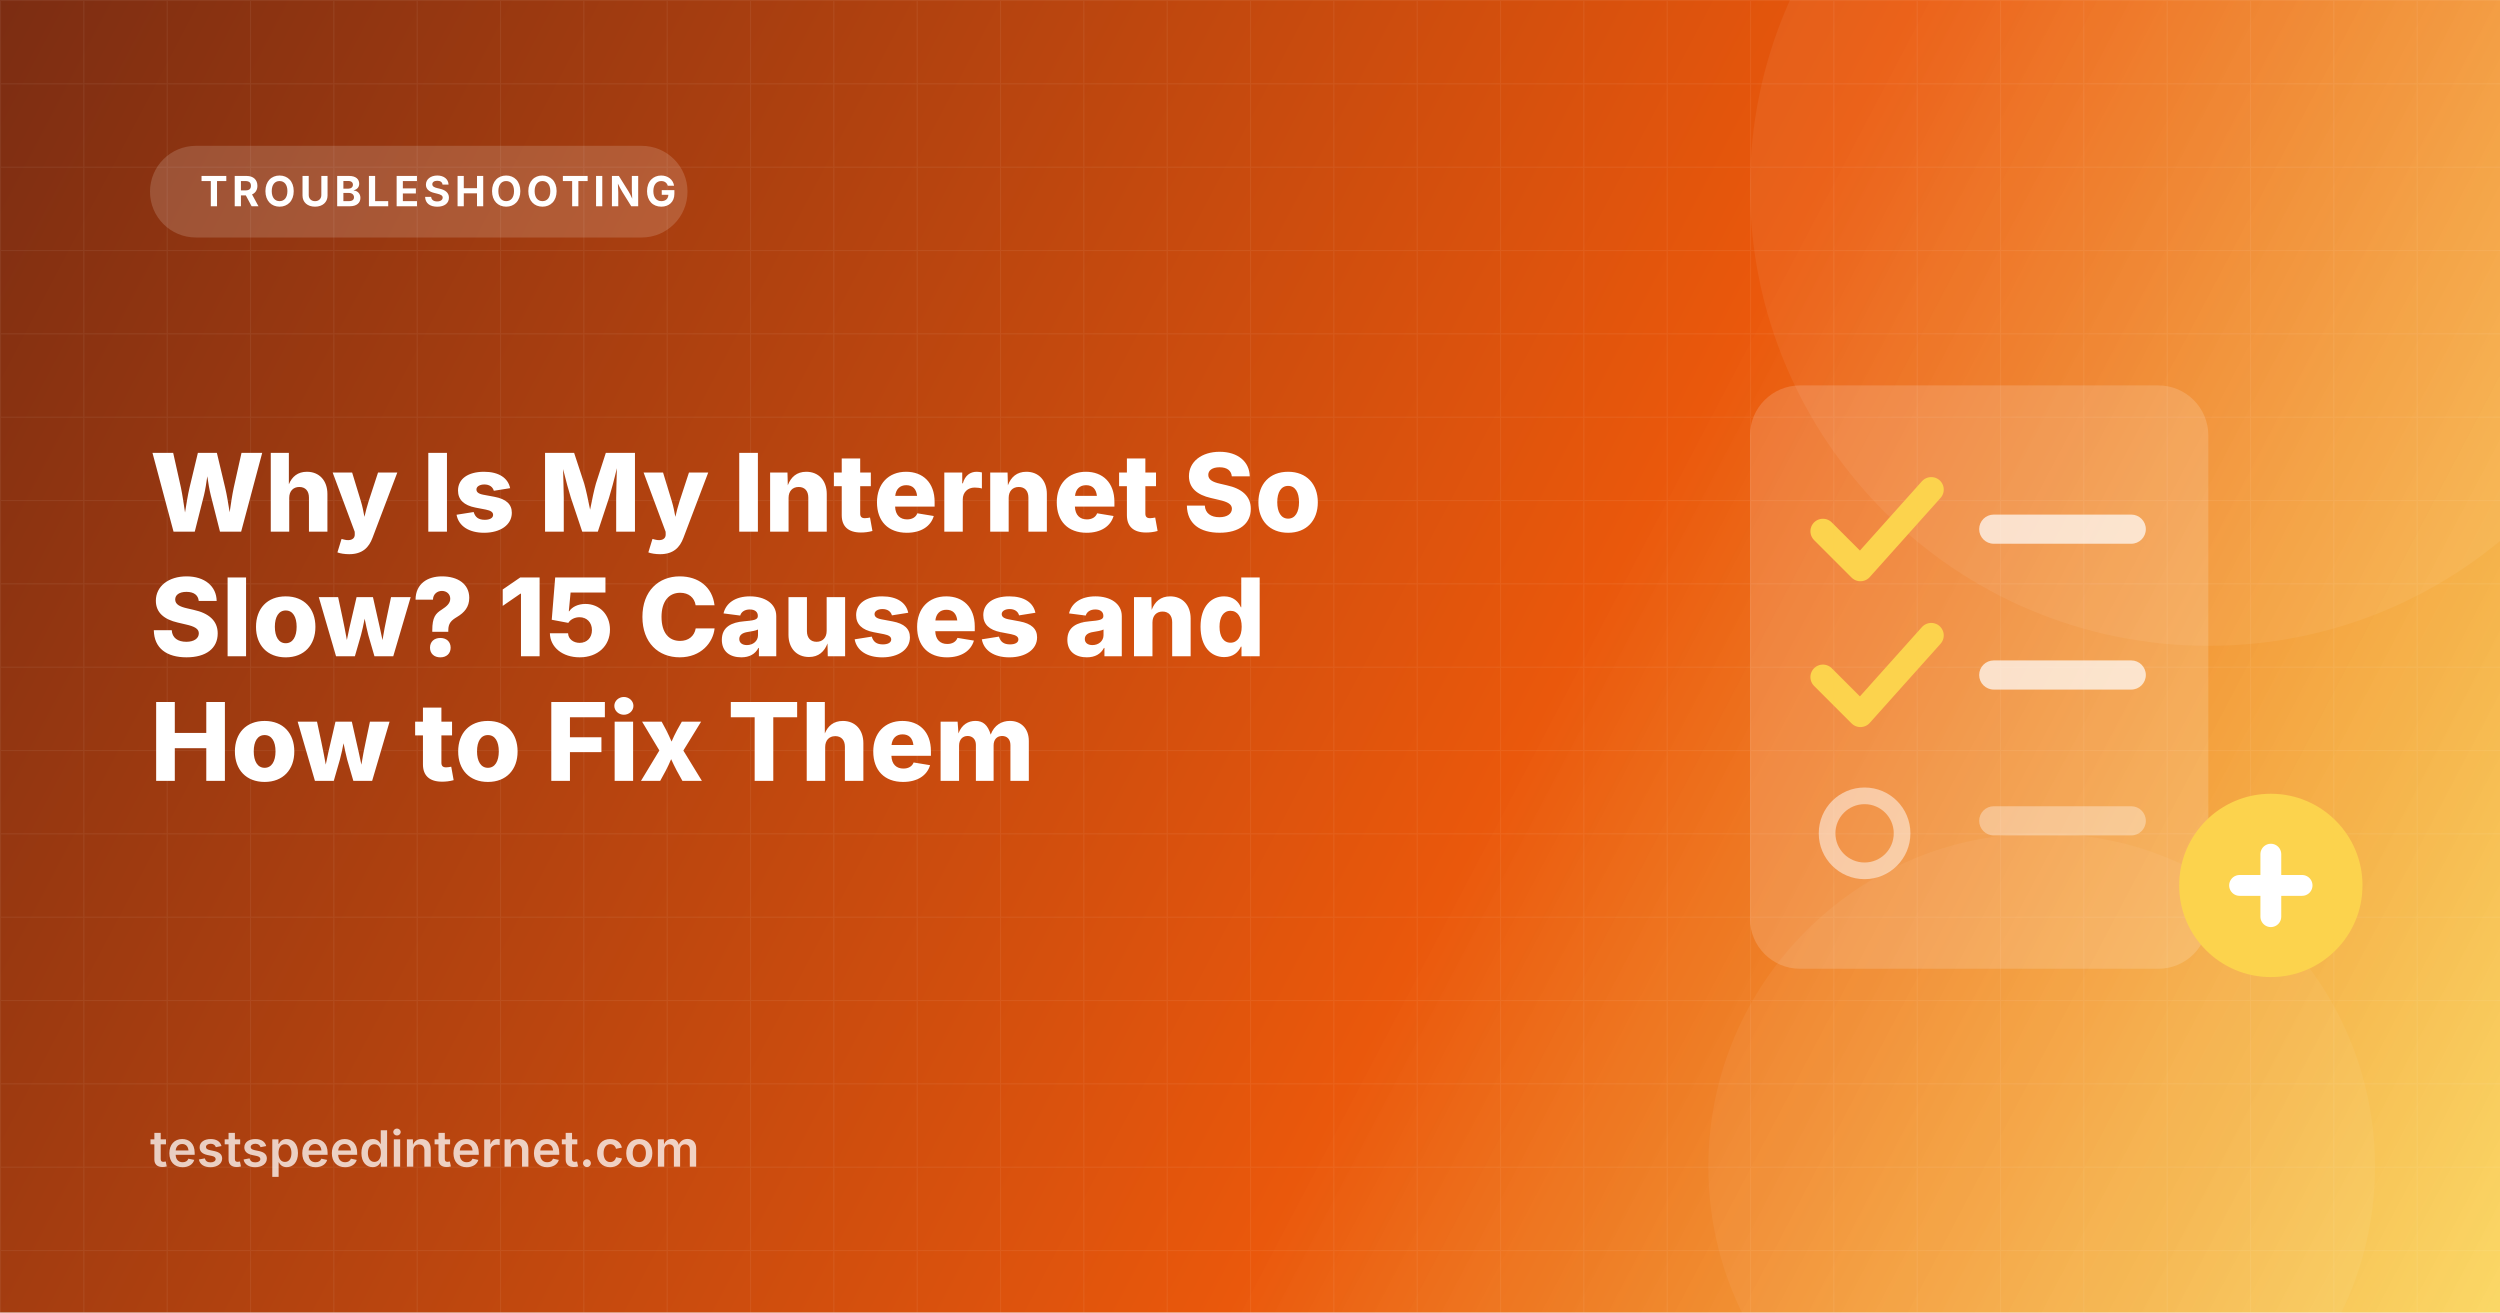
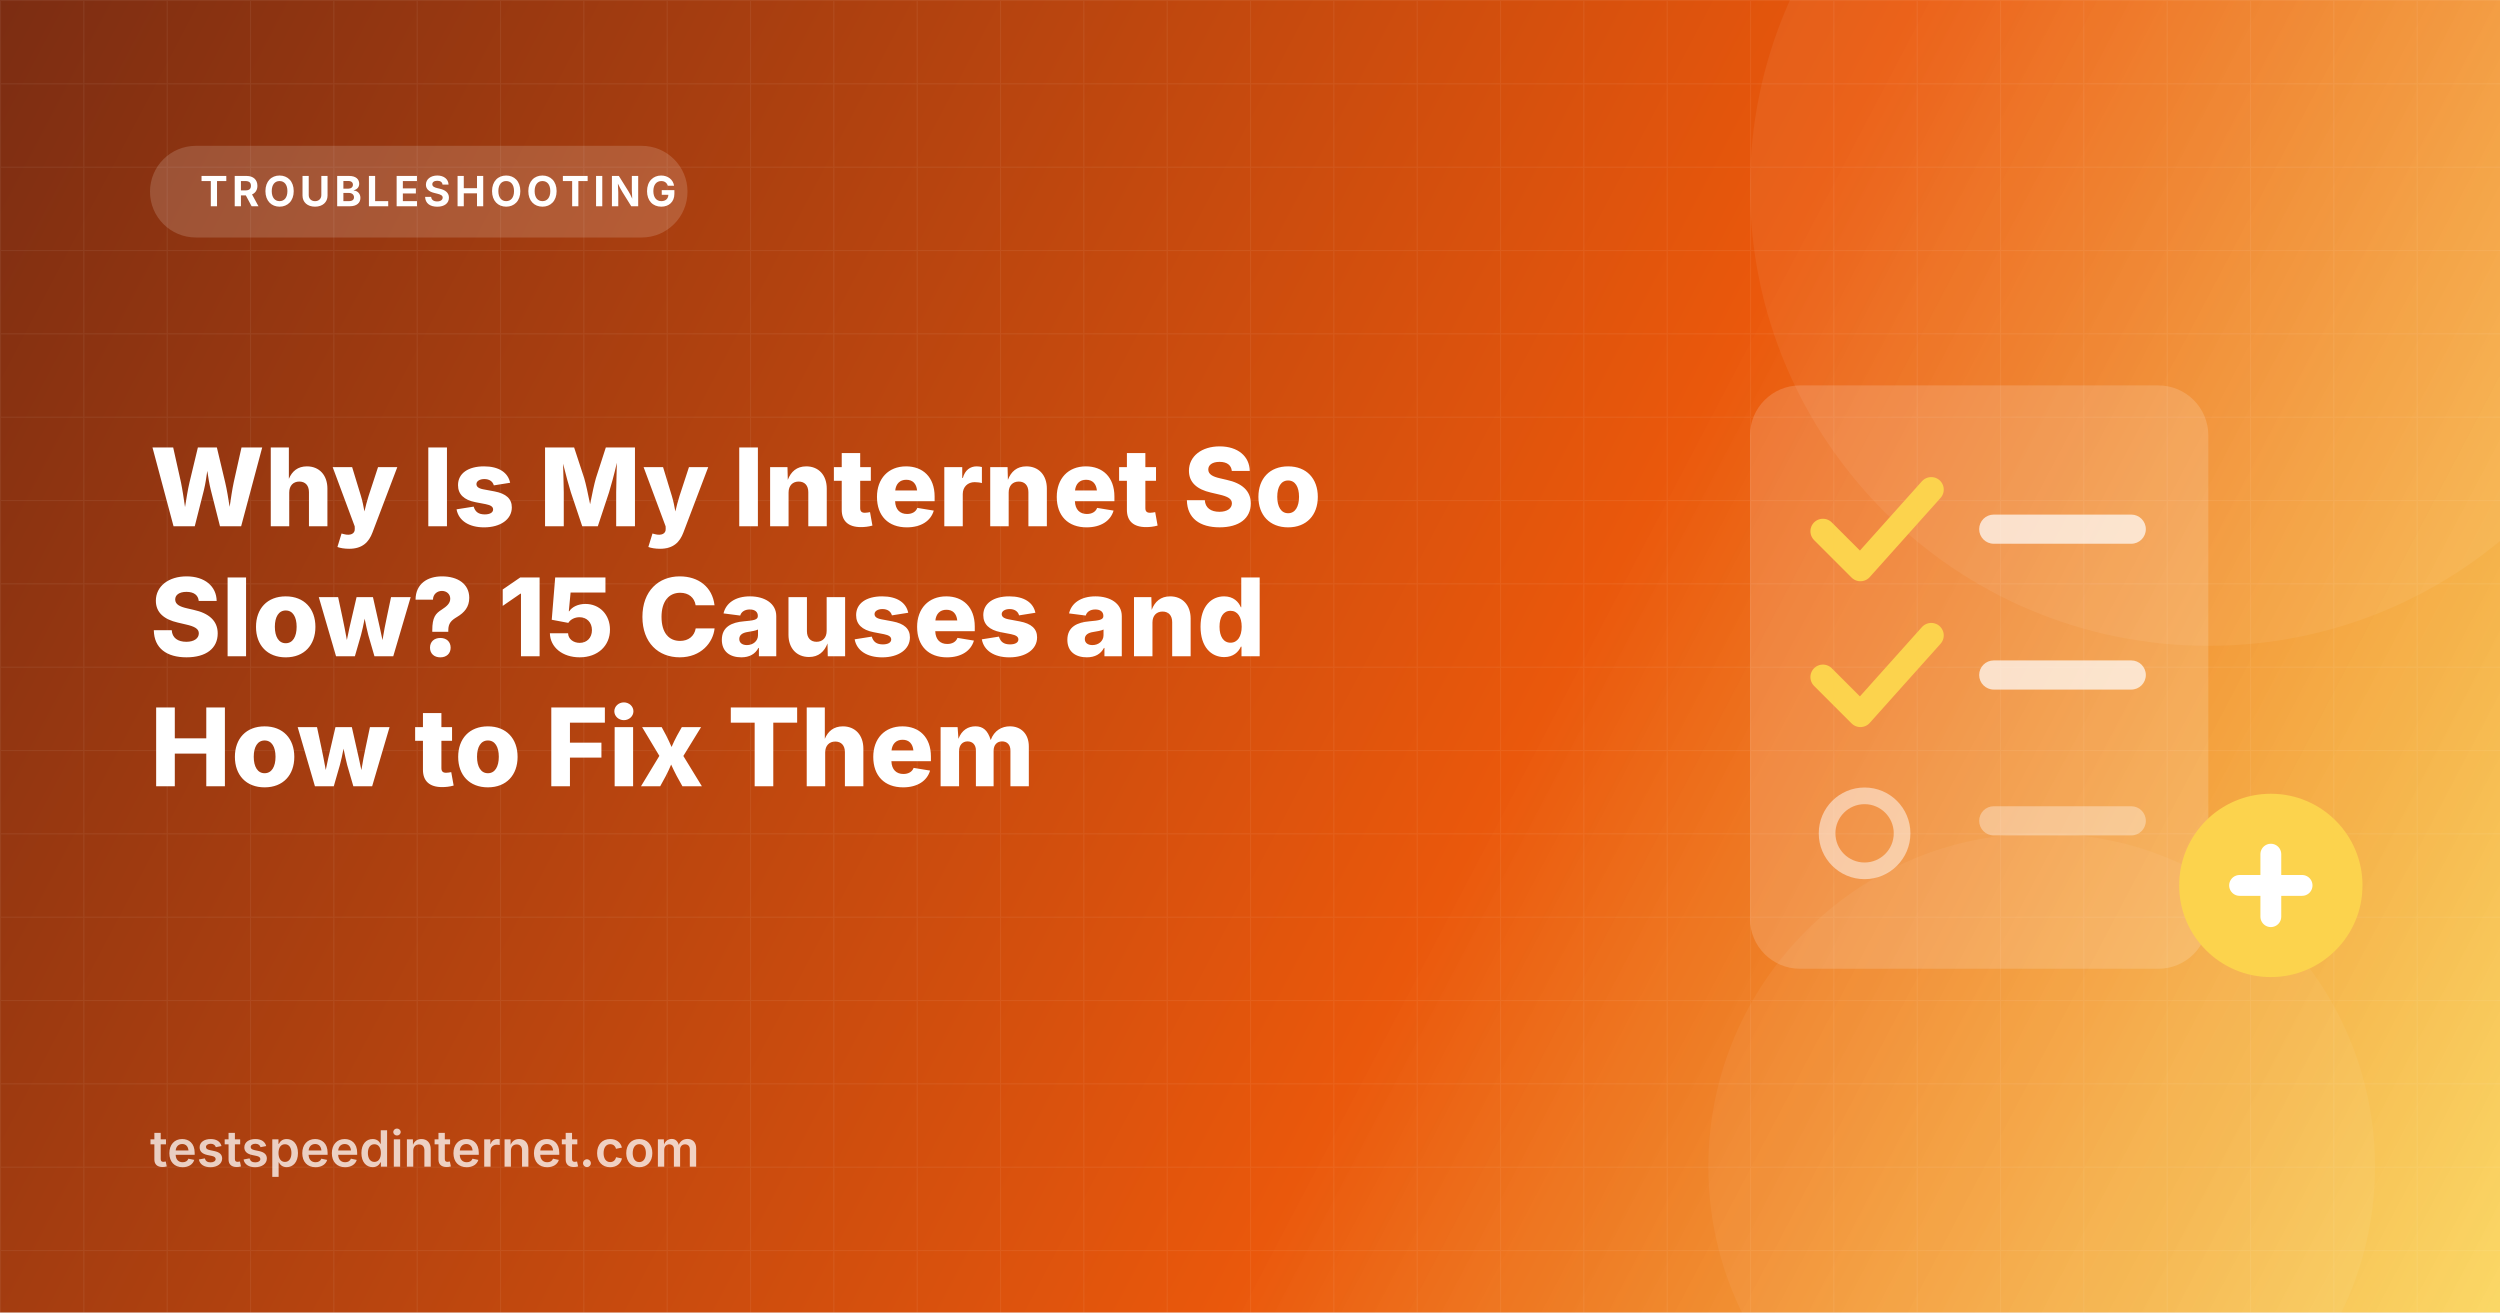
<svg xmlns="http://www.w3.org/2000/svg" width="1200" height="630" viewBox="0 0 1200 630" font-family="Inter, 'Segoe UI', Helvetica, Arial, sans-serif">
  <defs>
    <linearGradient id="bg" x1="0" y1="0" x2="1200" y2="630" gradientUnits="userSpaceOnUse">
      <stop stop-color="#7c2d12" />
      <stop offset=".6" stop-color="#ea580c" />
      <stop offset="1" stop-color="#fcd34d" stop-opacity=".85" />
    </linearGradient>
    <pattern id="grid" width="40" height="40" patternUnits="userSpaceOnUse">
      <path d="M40 0H0V40" fill="none" stroke="#fff" stroke-opacity=".06" />
    </pattern>
  </defs>
  <rect width="1200" height="630" fill="url(#bg)" />
  <rect width="1200" height="630" fill="url(#grid)" />
  <circle cx="1060" cy="90" r="220" fill="#fff" fill-opacity=".06" />
  <circle cx="980" cy="560" r="160" fill="#fff" fill-opacity=".05" />
  <rect x="72" y="70" width="258" height="44" rx="22" fill="#fff" fill-opacity=".16" />
  <text x="96" y="99" font-size="20" font-weight="700" letter-spacing="2" fill="#fff">TROUBLESHOOTING</text>
-   <text x="72" y="255.2" font-size="52" font-weight="800" fill="#fff">Why Is My Internet So</text>
+   <text x="72" y="252.6" font-size="52" font-weight="800" fill="#fff">Why Is My Internet So</text>
  <text x="72" y="315" font-size="52" font-weight="800" fill="#fff">Slow? 15 Causes and</text>
-   <text x="72" y="374.8" font-size="52" font-weight="800" fill="#fff">How to Fix Them</text>
+   <text x="72" y="377.4" font-size="52" font-weight="800" fill="#fff">How to Fix Them</text>
  <text x="72" y="560" font-size="24" font-weight="600" fill="#fff" fill-opacity=".75">testspeedinternet.com</text>
  <g transform="translate(790 135)">
    <rect x="50" y="50" width="220" height="280" rx="24" fill="#fff" fill-opacity=".16" />
    <path d="M85 120 l18 18 34-38" fill="none" stroke="#fcd34d" stroke-width="12" stroke-linecap="round" stroke-linejoin="round" />
    <rect x="160" y="112" width="80" height="14" rx="7" fill="#fff" fill-opacity=".7" />
    <path d="M85 190 l18 18 34-38" fill="none" stroke="#fcd34d" stroke-width="12" stroke-linecap="round" stroke-linejoin="round" />
    <rect x="160" y="182" width="80" height="14" rx="7" fill="#fff" fill-opacity=".7" />
    <circle cx="105" cy="265" r="18" fill="none" stroke="#fff" stroke-opacity=".5" stroke-width="8" />
    <rect x="160" y="252" width="80" height="14" rx="7" fill="#fff" fill-opacity=".35" />
    <circle cx="300" cy="290" r="44" fill="#fcd34d" />
    <path d="M285 290 h30 M300 275 v30" stroke="#fff" stroke-width="10" stroke-linecap="round" />
  </g>
</svg>
